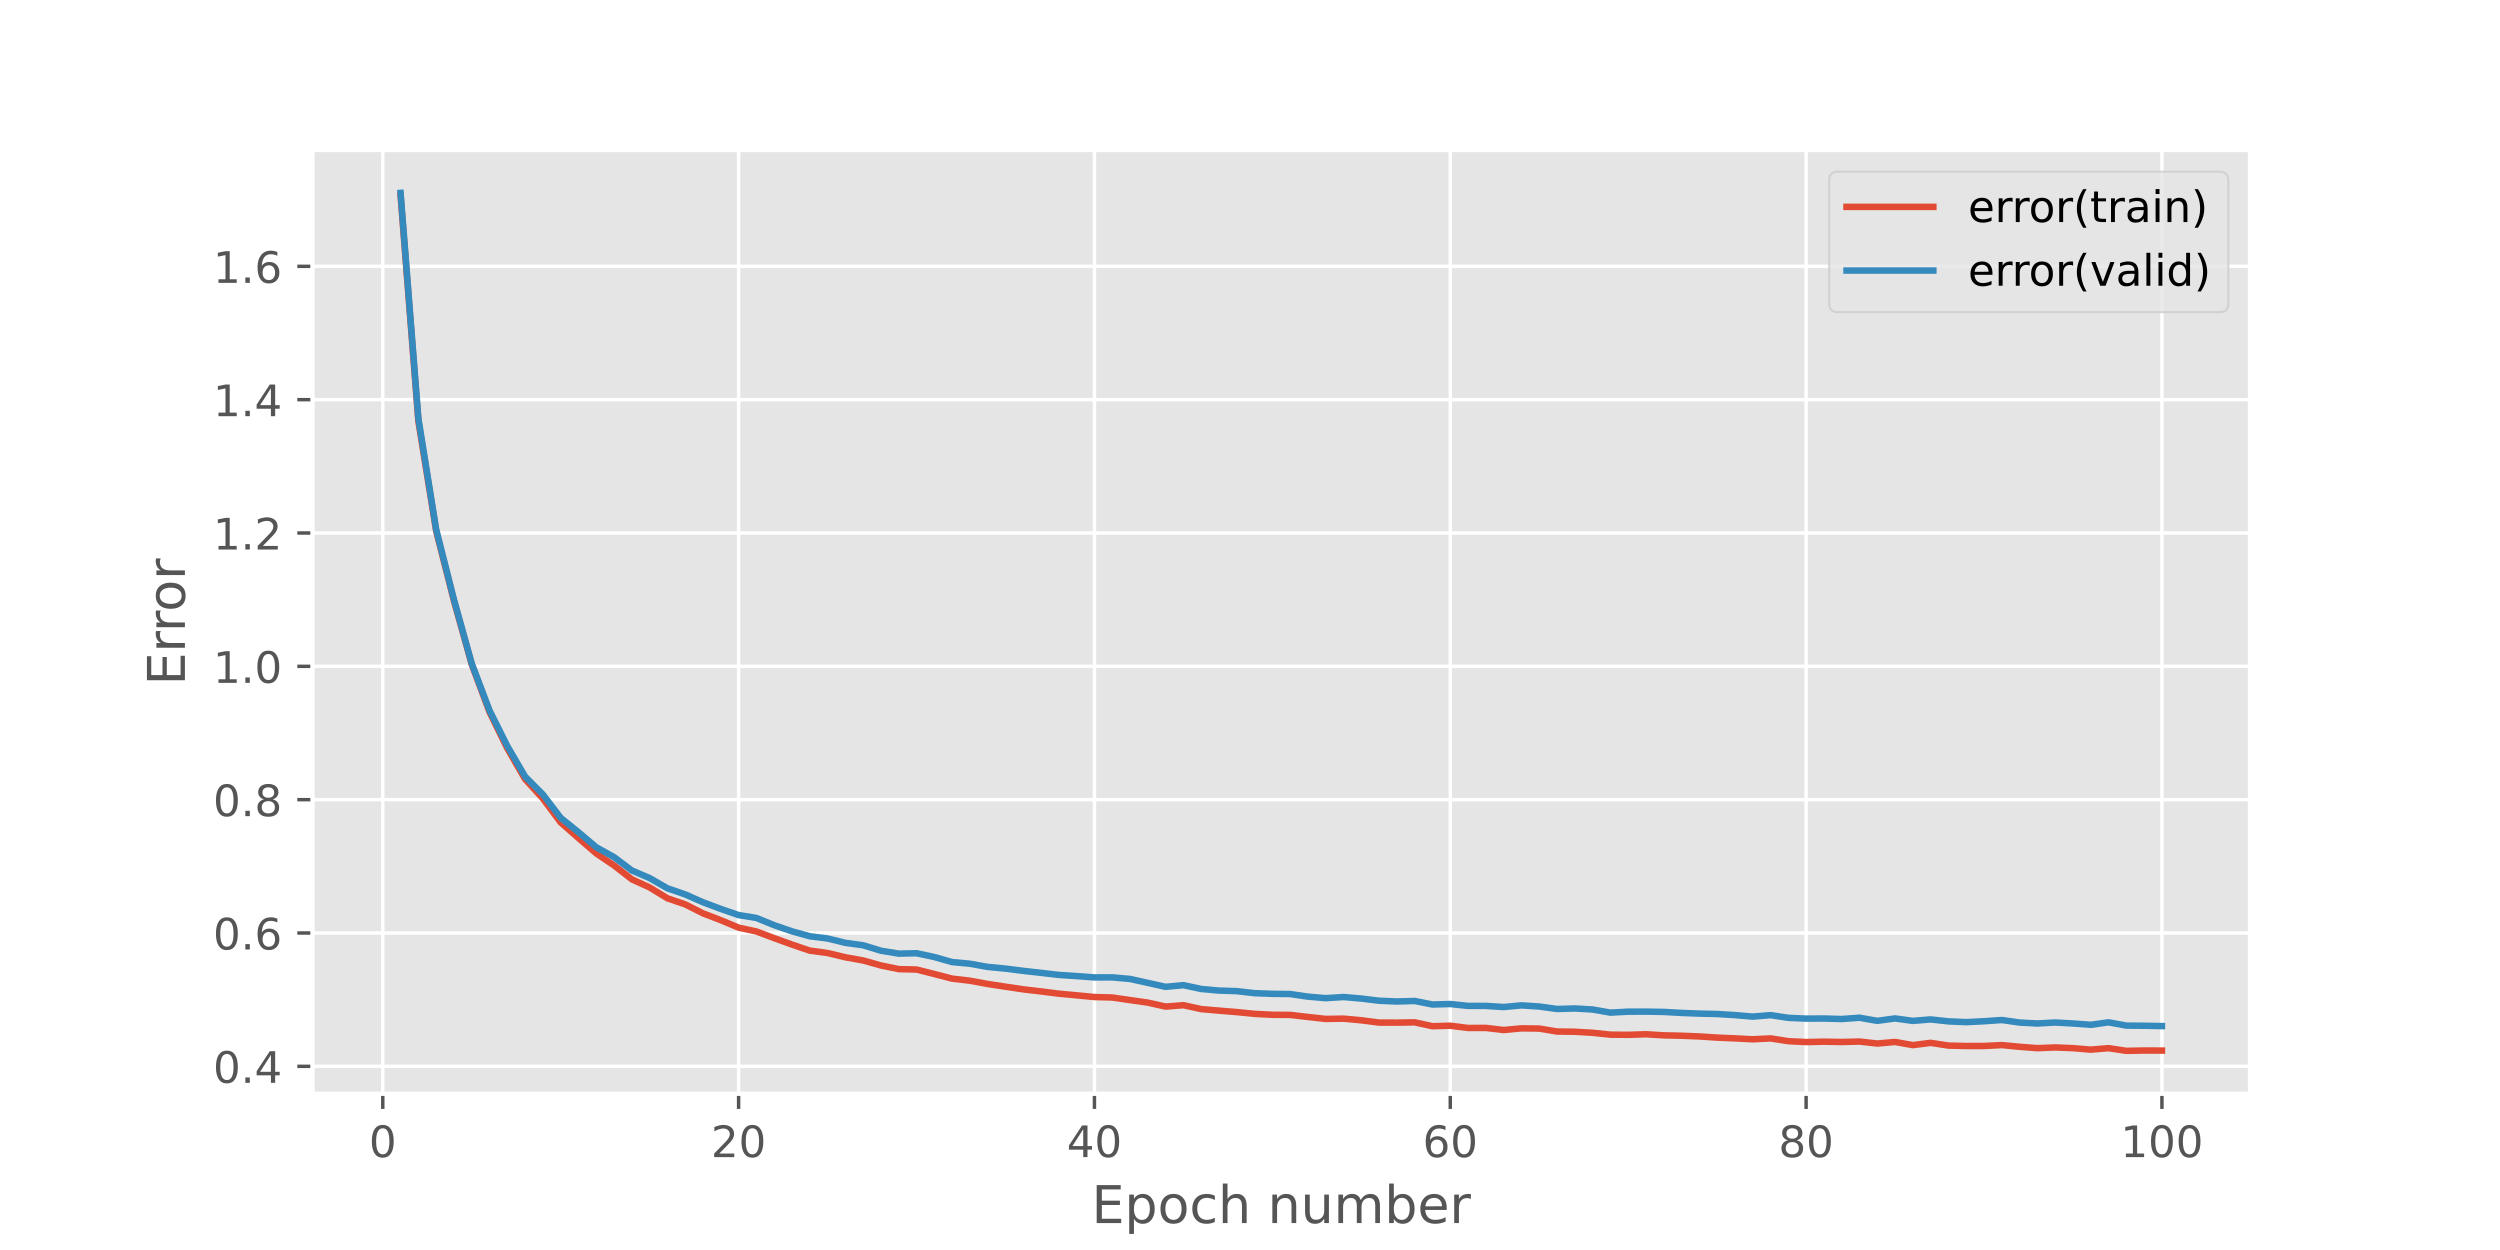
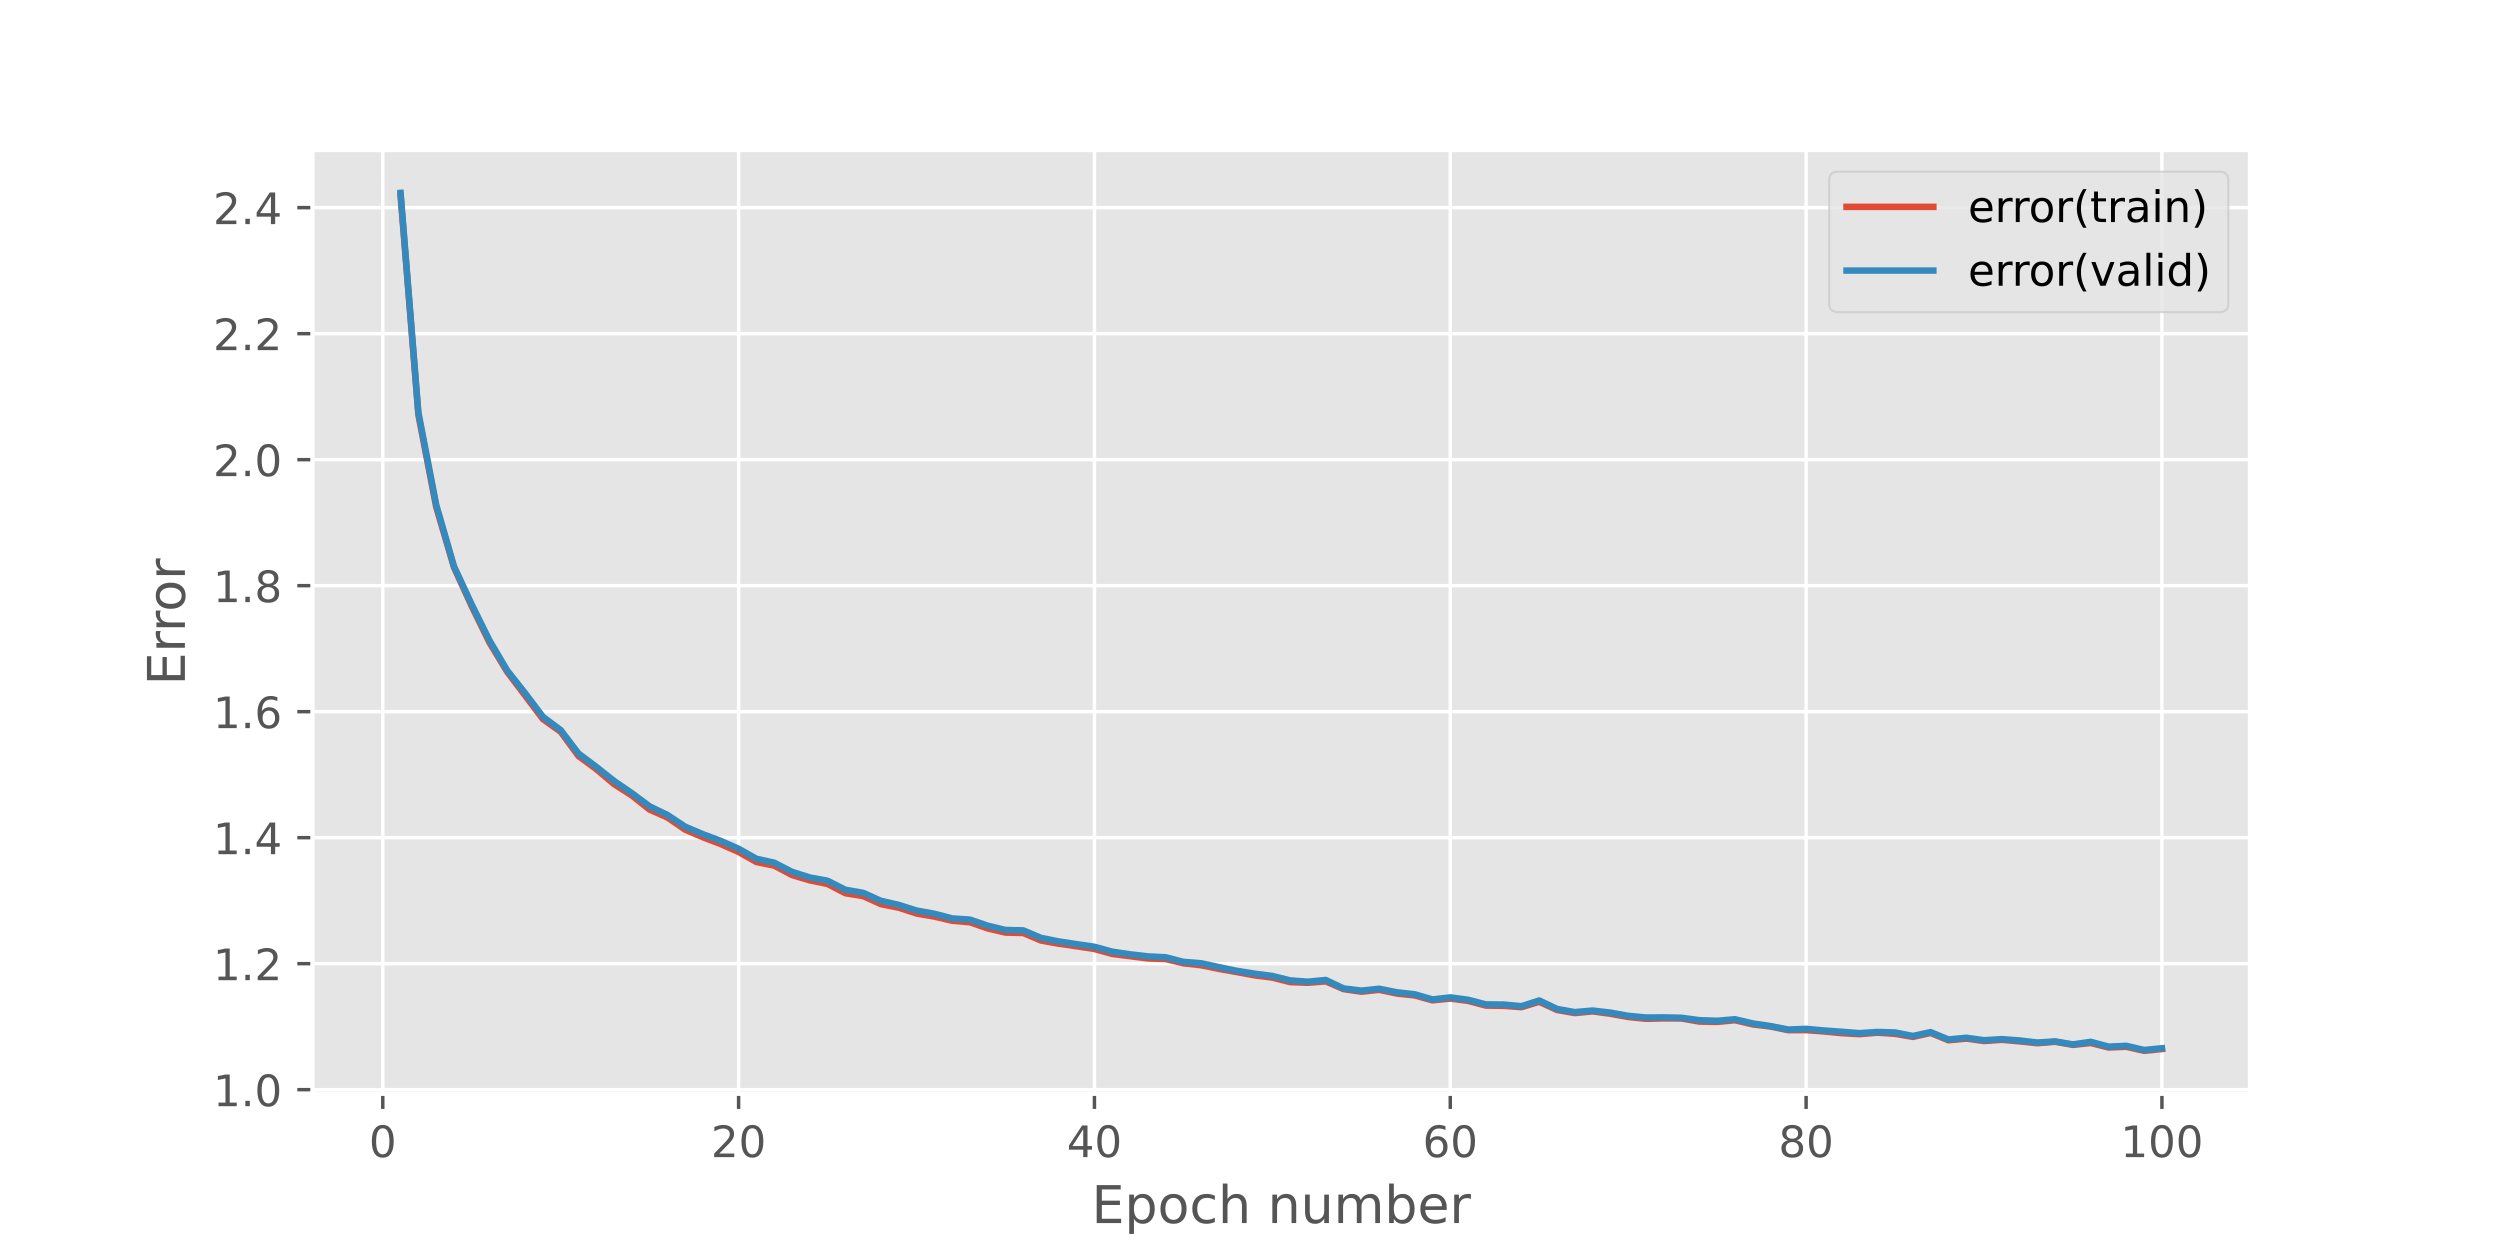
<svg xmlns="http://www.w3.org/2000/svg" xmlns:xlink="http://www.w3.org/1999/xlink" height="288pt" version="1.1" viewBox="0 0 576 288" width="576pt">
  <defs>
    <style type="text/css">*{stroke-linecap:butt;stroke-linejoin:round;}</style>
  </defs>
  <g id="figure_1">
    <g id="patch_1">
      <path d="M 0 288  L 576 288  L 576 0  L 0 0  z " style="fill:#ffffff;" />
    </g>
    <g id="axes_1">
      <g id="patch_2">
        <path d="M 72 252  L 518.4 252  L 518.4 34.56  L 72 34.56  z " style="fill:#e5e5e5;" />
      </g>
      <g id="matplotlib.axis_1">
        <g id="xtick_1">
          <g id="line2d_1">
-             <path clip-path="url(#p3a65c84b6c)" d="M 88.192 252  L 88.192 34.56  " style="fill:none;stroke:#ffffff;stroke-linecap:square;stroke-width:0.8;" />
+             <path clip-path="url(#pb6eececd63)" d="M 88.192 252  L 88.192 34.56  " style="fill:none;stroke:#ffffff;stroke-linecap:square;stroke-width:0.8;" />
          </g>
          <g id="line2d_2">
            <defs>
-               <path d="M 0 0  L 0 3.5  " id="mb4c60637f9" style="stroke:#555555;stroke-width:0.8;" />
-             </defs>
-             <g>
-               <use style="fill:#555555;stroke:#555555;stroke-width:0.8;" x="88.192" xlink:href="#mb4c60637f9" y="252" />
+               <path d="M 0 0  L 0 3.5  " id="mc419e57374" style="stroke:#555555;stroke-width:0.8;" />
+             </defs>
+             <g>
+               <use style="fill:#555555;stroke:#555555;stroke-width:0.8;" x="88.192" xlink:href="#mc419e57374" y="252" />
            </g>
          </g>
          <g id="text_1">
            <g style="fill:#555555;" transform="translate(85.01049 266.5984)scale(0.1 -0.1)">
              <defs>
                <path d="M 2034 4250  Q 1547 4250 1301 3770  Q 1056 3291 1056 2328  Q 1056 1369 1301 889  Q 1547 409 2034 409  Q 2525 409 2770 889  Q 3016 1369 3016 2328  Q 3016 3291 2770 3770  Q 2525 4250 2034 4250  z M 2034 4750  Q 2819 4750 3233 4129  Q 3647 3509 3647 2328  Q 3647 1150 3233 529  Q 2819 -91 2034 -91  Q 1250 -91 836 529  Q 422 1150 422 2328  Q 422 3509 836 4129  Q 1250 4750 2034 4750  z " id="DejaVuSans-30" transform="scale(0.015625)" />
              </defs>
              <use xlink:href="#DejaVuSans-30" />
            </g>
          </g>
        </g>
        <g id="xtick_2">
          <g id="line2d_3">
-             <path clip-path="url(#p3a65c84b6c)" d="M 170.175 252  L 170.175 34.56  " style="fill:none;stroke:#ffffff;stroke-linecap:square;stroke-width:0.8;" />
+             <path clip-path="url(#pb6eececd63)" d="M 170.175 252  L 170.175 34.56  " style="fill:none;stroke:#ffffff;stroke-linecap:square;stroke-width:0.8;" />
          </g>
          <g id="line2d_4">
            <g>
-               <use style="fill:#555555;stroke:#555555;stroke-width:0.8;" x="170.175" xlink:href="#mb4c60637f9" y="252" />
+               <use style="fill:#555555;stroke:#555555;stroke-width:0.8;" x="170.175" xlink:href="#mc419e57374" y="252" />
            </g>
          </g>
          <g id="text_2">
            <g style="fill:#555555;" transform="translate(163.8127 266.5984)scale(0.1 -0.1)">
              <defs>
                <path d="M 1228 531  L 3431 531  L 3431 0  L 469 0  L 469 531  Q 828 903 1448 1529  Q 2069 2156 2228 2338  Q 2531 2678 2651 2914  Q 2772 3150 2772 3378  Q 2772 3750 2511 3984  Q 2250 4219 1831 4219  Q 1534 4219 1204 4116  Q 875 4013 500 3803  L 500 4441  Q 881 4594 1212 4672  Q 1544 4750 1819 4750  Q 2544 4750 2975 4387  Q 3406 4025 3406 3419  Q 3406 3131 3298 2873  Q 3191 2616 2906 2266  Q 2828 2175 2409 1742  Q 1991 1309 1228 531  z " id="DejaVuSans-32" transform="scale(0.015625)" />
              </defs>
              <use xlink:href="#DejaVuSans-32" />
              <use x="63.623" xlink:href="#DejaVuSans-30" />
            </g>
          </g>
        </g>
        <g id="xtick_3">
          <g id="line2d_5">
-             <path clip-path="url(#p3a65c84b6c)" d="M 252.159 252  L 252.159 34.56  " style="fill:none;stroke:#ffffff;stroke-linecap:square;stroke-width:0.8;" />
+             <path clip-path="url(#pb6eececd63)" d="M 252.159 252  L 252.159 34.56  " style="fill:none;stroke:#ffffff;stroke-linecap:square;stroke-width:0.8;" />
          </g>
          <g id="line2d_6">
            <g>
-               <use style="fill:#555555;stroke:#555555;stroke-width:0.8;" x="252.159" xlink:href="#mb4c60637f9" y="252" />
+               <use style="fill:#555555;stroke:#555555;stroke-width:0.8;" x="252.159" xlink:href="#mc419e57374" y="252" />
            </g>
          </g>
          <g id="text_3">
            <g style="fill:#555555;" transform="translate(245.7962 266.5984)scale(0.1 -0.1)">
              <defs>
                <path d="M 2419 4116  L 825 1625  L 2419 1625  L 2419 4116  z M 2253 4666  L 3047 4666  L 3047 1625  L 3713 1625  L 3713 1100  L 3047 1100  L 3047 0  L 2419 0  L 2419 1100  L 313 1100  L 313 1709  L 2253 4666  z " id="DejaVuSans-34" transform="scale(0.015625)" />
              </defs>
              <use xlink:href="#DejaVuSans-34" />
              <use x="63.623" xlink:href="#DejaVuSans-30" />
            </g>
          </g>
        </g>
        <g id="xtick_4">
          <g id="line2d_7">
-             <path clip-path="url(#p3a65c84b6c)" d="M 334.142 252  L 334.142 34.56  " style="fill:none;stroke:#ffffff;stroke-linecap:square;stroke-width:0.8;" />
+             <path clip-path="url(#pb6eececd63)" d="M 334.142 252  L 334.142 34.56  " style="fill:none;stroke:#ffffff;stroke-linecap:square;stroke-width:0.8;" />
          </g>
          <g id="line2d_8">
            <g>
-               <use style="fill:#555555;stroke:#555555;stroke-width:0.8;" x="334.142" xlink:href="#mb4c60637f9" y="252" />
+               <use style="fill:#555555;stroke:#555555;stroke-width:0.8;" x="334.142" xlink:href="#mc419e57374" y="252" />
            </g>
          </g>
          <g id="text_4">
            <g style="fill:#555555;" transform="translate(327.7796 266.5984)scale(0.1 -0.1)">
              <defs>
                <path d="M 2113 2584  Q 1688 2584 1439 2293  Q 1191 2003 1191 1497  Q 1191 994 1439 701  Q 1688 409 2113 409  Q 2538 409 2786 701  Q 3034 994 3034 1497  Q 3034 2003 2786 2293  Q 2538 2584 2113 2584  z M 3366 4563  L 3366 3988  Q 3128 4100 2886 4159  Q 2644 4219 2406 4219  Q 1781 4219 1451 3797  Q 1122 3375 1075 2522  Q 1259 2794 1537 2939  Q 1816 3084 2150 3084  Q 2853 3084 3261 2657  Q 3669 2231 3669 1497  Q 3669 778 3244 343  Q 2819 -91 2113 -91  Q 1303 -91 875 529  Q 447 1150 447 2328  Q 447 3434 972 4092  Q 1497 4750 2381 4750  Q 2619 4750 2861 4703  Q 3103 4656 3366 4563  z " id="DejaVuSans-36" transform="scale(0.015625)" />
              </defs>
              <use xlink:href="#DejaVuSans-36" />
              <use x="63.623" xlink:href="#DejaVuSans-30" />
            </g>
          </g>
        </g>
        <g id="xtick_5">
          <g id="line2d_9">
-             <path clip-path="url(#p3a65c84b6c)" d="M 416.126 252  L 416.126 34.56  " style="fill:none;stroke:#ffffff;stroke-linecap:square;stroke-width:0.8;" />
+             <path clip-path="url(#pb6eececd63)" d="M 416.126 252  L 416.126 34.56  " style="fill:none;stroke:#ffffff;stroke-linecap:square;stroke-width:0.8;" />
          </g>
          <g id="line2d_10">
            <g>
-               <use style="fill:#555555;stroke:#555555;stroke-width:0.8;" x="416.126" xlink:href="#mb4c60637f9" y="252" />
+               <use style="fill:#555555;stroke:#555555;stroke-width:0.8;" x="416.126" xlink:href="#mc419e57374" y="252" />
            </g>
          </g>
          <g id="text_5">
            <g style="fill:#555555;" transform="translate(409.7631 266.5984)scale(0.1 -0.1)">
              <defs>
                <path d="M 2034 2216  Q 1584 2216 1326 1975  Q 1069 1734 1069 1313  Q 1069 891 1326 650  Q 1584 409 2034 409  Q 2484 409 2743 651  Q 3003 894 3003 1313  Q 3003 1734 2745 1975  Q 2488 2216 2034 2216  z M 1403 2484  Q 997 2584 770 2862  Q 544 3141 544 3541  Q 544 4100 942 4425  Q 1341 4750 2034 4750  Q 2731 4750 3128 4425  Q 3525 4100 3525 3541  Q 3525 3141 3298 2862  Q 3072 2584 2669 2484  Q 3125 2378 3379 2068  Q 3634 1759 3634 1313  Q 3634 634 3220 271  Q 2806 -91 2034 -91  Q 1263 -91 848 271  Q 434 634 434 1313  Q 434 1759 690 2068  Q 947 2378 1403 2484  z M 1172 3481  Q 1172 3119 1398 2916  Q 1625 2713 2034 2713  Q 2441 2713 2670 2916  Q 2900 3119 2900 3481  Q 2900 3844 2670 4047  Q 2441 4250 2034 4250  Q 1625 4250 1398 4047  Q 1172 3844 1172 3481  z " id="DejaVuSans-38" transform="scale(0.015625)" />
              </defs>
              <use xlink:href="#DejaVuSans-38" />
              <use x="63.623" xlink:href="#DejaVuSans-30" />
            </g>
          </g>
        </g>
        <g id="xtick_6">
          <g id="line2d_11">
-             <path clip-path="url(#p3a65c84b6c)" d="M 498.109 252  L 498.109 34.56  " style="fill:none;stroke:#ffffff;stroke-linecap:square;stroke-width:0.8;" />
+             <path clip-path="url(#pb6eececd63)" d="M 498.109 252  L 498.109 34.56  " style="fill:none;stroke:#ffffff;stroke-linecap:square;stroke-width:0.8;" />
          </g>
          <g id="line2d_12">
            <g>
-               <use style="fill:#555555;stroke:#555555;stroke-width:0.8;" x="498.109" xlink:href="#mb4c60637f9" y="252" />
+               <use style="fill:#555555;stroke:#555555;stroke-width:0.8;" x="498.109" xlink:href="#mc419e57374" y="252" />
            </g>
          </g>
          <g id="text_6">
            <g style="fill:#555555;" transform="translate(488.5653 266.5984)scale(0.1 -0.1)">
              <defs>
                <path d="M 794 531  L 1825 531  L 1825 4091  L 703 3866  L 703 4441  L 1819 4666  L 2450 4666  L 2450 531  L 3481 531  L 3481 0  L 794 0  L 794 531  z " id="DejaVuSans-31" transform="scale(0.015625)" />
              </defs>
              <use xlink:href="#DejaVuSans-31" />
              <use x="63.623" xlink:href="#DejaVuSans-30" />
              <use x="127.246" xlink:href="#DejaVuSans-30" />
            </g>
          </g>
        </g>
        <g id="text_7">
          <g style="fill:#555555;" transform="translate(251.5031 281.7962)scale(0.12 -0.12)">
            <defs>
              <path d="M 628 4666  L 3578 4666  L 3578 4134  L 1259 4134  L 1259 2753  L 3481 2753  L 3481 2222  L 1259 2222  L 1259 531  L 3634 531  L 3634 0  L 628 0  L 628 4666  z " id="DejaVuSans-45" transform="scale(0.015625)" />
              <path d="M 1159 525  L 1159 -1331  L 581 -1331  L 581 3500  L 1159 3500  L 1159 2969  Q 1341 3281 1617 3432  Q 1894 3584 2278 3584  Q 2916 3584 3314 3078  Q 3713 2572 3713 1747  Q 3713 922 3314 415  Q 2916 -91 2278 -91  Q 1894 -91 1617 61  Q 1341 213 1159 525  z M 3116 1747  Q 3116 2381 2855 2742  Q 2594 3103 2138 3103  Q 1681 3103 1420 2742  Q 1159 2381 1159 1747  Q 1159 1113 1420 752  Q 1681 391 2138 391  Q 2594 391 2855 752  Q 3116 1113 3116 1747  z " id="DejaVuSans-70" transform="scale(0.015625)" />
              <path d="M 1959 3097  Q 1497 3097 1228 2736  Q 959 2375 959 1747  Q 959 1119 1226 758  Q 1494 397 1959 397  Q 2419 397 2687 759  Q 2956 1122 2956 1747  Q 2956 2369 2687 2733  Q 2419 3097 1959 3097  z M 1959 3584  Q 2709 3584 3137 3096  Q 3566 2609 3566 1747  Q 3566 888 3137 398  Q 2709 -91 1959 -91  Q 1206 -91 779 398  Q 353 888 353 1747  Q 353 2609 779 3096  Q 1206 3584 1959 3584  z " id="DejaVuSans-6f" transform="scale(0.015625)" />
              <path d="M 3122 3366  L 3122 2828  Q 2878 2963 2633 3030  Q 2388 3097 2138 3097  Q 1578 3097 1268 2742  Q 959 2388 959 1747  Q 959 1106 1268 751  Q 1578 397 2138 397  Q 2388 397 2633 464  Q 2878 531 3122 666  L 3122 134  Q 2881 22 2623 -34  Q 2366 -91 2075 -91  Q 1284 -91 818 406  Q 353 903 353 1747  Q 353 2603 823 3093  Q 1294 3584 2113 3584  Q 2378 3584 2631 3529  Q 2884 3475 3122 3366  z " id="DejaVuSans-63" transform="scale(0.015625)" />
              <path d="M 3513 2113  L 3513 0  L 2938 0  L 2938 2094  Q 2938 2591 2744 2837  Q 2550 3084 2163 3084  Q 1697 3084 1428 2787  Q 1159 2491 1159 1978  L 1159 0  L 581 0  L 581 4863  L 1159 4863  L 1159 2956  Q 1366 3272 1645 3428  Q 1925 3584 2291 3584  Q 2894 3584 3203 3211  Q 3513 2838 3513 2113  z " id="DejaVuSans-68" transform="scale(0.015625)" />
              <path id="DejaVuSans-20" transform="scale(0.015625)" />
              <path d="M 3513 2113  L 3513 0  L 2938 0  L 2938 2094  Q 2938 2591 2744 2837  Q 2550 3084 2163 3084  Q 1697 3084 1428 2787  Q 1159 2491 1159 1978  L 1159 0  L 581 0  L 581 3500  L 1159 3500  L 1159 2956  Q 1366 3272 1645 3428  Q 1925 3584 2291 3584  Q 2894 3584 3203 3211  Q 3513 2838 3513 2113  z " id="DejaVuSans-6e" transform="scale(0.015625)" />
              <path d="M 544 1381  L 544 3500  L 1119 3500  L 1119 1403  Q 1119 906 1312 657  Q 1506 409 1894 409  Q 2359 409 2629 706  Q 2900 1003 2900 1516  L 2900 3500  L 3475 3500  L 3475 0  L 2900 0  L 2900 538  Q 2691 219 2414 64  Q 2138 -91 1772 -91  Q 1169 -91 856 284  Q 544 659 544 1381  z M 1991 3584  L 1991 3584  z " id="DejaVuSans-75" transform="scale(0.015625)" />
              <path d="M 3328 2828  Q 3544 3216 3844 3400  Q 4144 3584 4550 3584  Q 5097 3584 5394 3201  Q 5691 2819 5691 2113  L 5691 0  L 5113 0  L 5113 2094  Q 5113 2597 4934 2840  Q 4756 3084 4391 3084  Q 3944 3084 3684 2787  Q 3425 2491 3425 1978  L 3425 0  L 2847 0  L 2847 2094  Q 2847 2600 2669 2842  Q 2491 3084 2119 3084  Q 1678 3084 1418 2786  Q 1159 2488 1159 1978  L 1159 0  L 581 0  L 581 3500  L 1159 3500  L 1159 2956  Q 1356 3278 1631 3431  Q 1906 3584 2284 3584  Q 2666 3584 2933 3390  Q 3200 3197 3328 2828  z " id="DejaVuSans-6d" transform="scale(0.015625)" />
              <path d="M 3116 1747  Q 3116 2381 2855 2742  Q 2594 3103 2138 3103  Q 1681 3103 1420 2742  Q 1159 2381 1159 1747  Q 1159 1113 1420 752  Q 1681 391 2138 391  Q 2594 391 2855 752  Q 3116 1113 3116 1747  z M 1159 2969  Q 1341 3281 1617 3432  Q 1894 3584 2278 3584  Q 2916 3584 3314 3078  Q 3713 2572 3713 1747  Q 3713 922 3314 415  Q 2916 -91 2278 -91  Q 1894 -91 1617 61  Q 1341 213 1159 525  L 1159 0  L 581 0  L 581 4863  L 1159 4863  L 1159 2969  z " id="DejaVuSans-62" transform="scale(0.015625)" />
              <path d="M 3597 1894  L 3597 1613  L 953 1613  Q 991 1019 1311 708  Q 1631 397 2203 397  Q 2534 397 2845 478  Q 3156 559 3463 722  L 3463 178  Q 3153 47 2828 -22  Q 2503 -91 2169 -91  Q 1331 -91 842 396  Q 353 884 353 1716  Q 353 2575 817 3079  Q 1281 3584 2069 3584  Q 2775 3584 3186 3129  Q 3597 2675 3597 1894  z M 3022 2063  Q 3016 2534 2758 2815  Q 2500 3097 2075 3097  Q 1594 3097 1305 2825  Q 1016 2553 972 2059  L 3022 2063  z " id="DejaVuSans-65" transform="scale(0.015625)" />
              <path d="M 2631 2963  Q 2534 3019 2420 3045  Q 2306 3072 2169 3072  Q 1681 3072 1420 2755  Q 1159 2438 1159 1844  L 1159 0  L 581 0  L 581 3500  L 1159 3500  L 1159 2956  Q 1341 3275 1631 3429  Q 1922 3584 2338 3584  Q 2397 3584 2469 3576  Q 2541 3569 2628 3553  L 2631 2963  z " id="DejaVuSans-72" transform="scale(0.015625)" />
            </defs>
            <use xlink:href="#DejaVuSans-45" />
            <use x="63.184" xlink:href="#DejaVuSans-70" />
            <use x="126.66" xlink:href="#DejaVuSans-6f" />
            <use x="187.842" xlink:href="#DejaVuSans-63" />
            <use x="242.822" xlink:href="#DejaVuSans-68" />
            <use x="306.201" xlink:href="#DejaVuSans-20" />
            <use x="337.988" xlink:href="#DejaVuSans-6e" />
            <use x="401.367" xlink:href="#DejaVuSans-75" />
            <use x="464.746" xlink:href="#DejaVuSans-6d" />
            <use x="562.158" xlink:href="#DejaVuSans-62" />
            <use x="625.635" xlink:href="#DejaVuSans-65" />
            <use x="687.158" xlink:href="#DejaVuSans-72" />
          </g>
        </g>
      </g>
      <g id="matplotlib.axis_2">
        <g id="ytick_1">
          <g id="line2d_13">
-             <path clip-path="url(#p3a65c84b6c)" d="M 72 245.682  L 518.4 245.682  " style="fill:none;stroke:#ffffff;stroke-linecap:square;stroke-width:0.8;" />
+             <path clip-path="url(#pb6eececd63)" d="M 72 251.066  L 518.4 251.066  " style="fill:none;stroke:#ffffff;stroke-linecap:square;stroke-width:0.8;" />
          </g>
          <g id="line2d_14">
            <defs>
-               <path d="M 0 0  L -3.5 0  " id="m3bb5ae8376" style="stroke:#555555;stroke-width:0.8;" />
-             </defs>
-             <g>
-               <use style="fill:#555555;stroke:#555555;stroke-width:0.8;" x="72" xlink:href="#m3bb5ae8376" y="245.682" />
+               <path d="M 0 0  L -3.5 0  " id="m9f9893cec5" style="stroke:#555555;stroke-width:0.8;" />
+             </defs>
+             <g>
+               <use style="fill:#555555;stroke:#555555;stroke-width:0.8;" x="72" xlink:href="#m9f9893cec5" y="251.066" />
            </g>
          </g>
          <g id="text_8">
-             <g style="fill:#555555;" transform="translate(49.09687 249.4816)scale(0.1 -0.1)">
+             <g style="fill:#555555;" transform="translate(49.09687 254.8656)scale(0.1 -0.1)">
              <defs>
                <path d="M 684 794  L 1344 794  L 1344 0  L 684 0  L 684 794  z " id="DejaVuSans-2e" transform="scale(0.015625)" />
              </defs>
-               <use xlink:href="#DejaVuSans-30" />
-               <use x="63.623" xlink:href="#DejaVuSans-2e" />
-               <use x="95.41" xlink:href="#DejaVuSans-34" />
+               <use xlink:href="#DejaVuSans-31" />
+               <use x="63.623" xlink:href="#DejaVuSans-2e" />
+               <use x="95.41" xlink:href="#DejaVuSans-30" />
            </g>
          </g>
        </g>
        <g id="ytick_2">
          <g id="line2d_15">
-             <path clip-path="url(#p3a65c84b6c)" d="M 72 214.964  L 518.4 214.964  " style="fill:none;stroke:#ffffff;stroke-linecap:square;stroke-width:0.8;" />
+             <path clip-path="url(#pb6eececd63)" d="M 72 222.034  L 518.4 222.034  " style="fill:none;stroke:#ffffff;stroke-linecap:square;stroke-width:0.8;" />
          </g>
          <g id="line2d_16">
            <g>
-               <use style="fill:#555555;stroke:#555555;stroke-width:0.8;" x="72" xlink:href="#m3bb5ae8376" y="214.964" />
+               <use style="fill:#555555;stroke:#555555;stroke-width:0.8;" x="72" xlink:href="#m9f9893cec5" y="222.034" />
            </g>
          </g>
          <g id="text_9">
-             <g style="fill:#555555;" transform="translate(49.09687 218.763)scale(0.1 -0.1)">
-               <use xlink:href="#DejaVuSans-30" />
-               <use x="63.623" xlink:href="#DejaVuSans-2e" />
-               <use x="95.41" xlink:href="#DejaVuSans-36" />
+             <g style="fill:#555555;" transform="translate(49.09687 225.8331)scale(0.1 -0.1)">
+               <use xlink:href="#DejaVuSans-31" />
+               <use x="63.623" xlink:href="#DejaVuSans-2e" />
+               <use x="95.41" xlink:href="#DejaVuSans-32" />
            </g>
          </g>
        </g>
        <g id="ytick_3">
          <g id="line2d_17">
-             <path clip-path="url(#p3a65c84b6c)" d="M 72 184.245  L 518.4 184.245  " style="fill:none;stroke:#ffffff;stroke-linecap:square;stroke-width:0.8;" />
+             <path clip-path="url(#pb6eececd63)" d="M 72 193.001  L 518.4 193.001  " style="fill:none;stroke:#ffffff;stroke-linecap:square;stroke-width:0.8;" />
          </g>
          <g id="line2d_18">
            <g>
-               <use style="fill:#555555;stroke:#555555;stroke-width:0.8;" x="72" xlink:href="#m3bb5ae8376" y="184.245" />
+               <use style="fill:#555555;stroke:#555555;stroke-width:0.8;" x="72" xlink:href="#m9f9893cec5" y="193.001" />
            </g>
          </g>
          <g id="text_10">
-             <g style="fill:#555555;" transform="translate(49.09687 188.0443)scale(0.1 -0.1)">
-               <use xlink:href="#DejaVuSans-30" />
-               <use x="63.623" xlink:href="#DejaVuSans-2e" />
-               <use x="95.41" xlink:href="#DejaVuSans-38" />
+             <g style="fill:#555555;" transform="translate(49.09687 196.8006)scale(0.1 -0.1)">
+               <use xlink:href="#DejaVuSans-31" />
+               <use x="63.623" xlink:href="#DejaVuSans-2e" />
+               <use x="95.41" xlink:href="#DejaVuSans-34" />
            </g>
          </g>
        </g>
        <g id="ytick_4">
          <g id="line2d_19">
-             <path clip-path="url(#p3a65c84b6c)" d="M 72 153.526  L 518.4 153.526  " style="fill:none;stroke:#ffffff;stroke-linecap:square;stroke-width:0.8;" />
+             <path clip-path="url(#pb6eececd63)" d="M 72 163.969  L 518.4 163.969  " style="fill:none;stroke:#ffffff;stroke-linecap:square;stroke-width:0.8;" />
          </g>
          <g id="line2d_20">
            <g>
-               <use style="fill:#555555;stroke:#555555;stroke-width:0.8;" x="72" xlink:href="#m3bb5ae8376" y="153.526" />
+               <use style="fill:#555555;stroke:#555555;stroke-width:0.8;" x="72" xlink:href="#m9f9893cec5" y="163.969" />
            </g>
          </g>
          <g id="text_11">
-             <g style="fill:#555555;" transform="translate(49.09687 157.3256)scale(0.1 -0.1)">
-               <use xlink:href="#DejaVuSans-31" />
-               <use x="63.623" xlink:href="#DejaVuSans-2e" />
-               <use x="95.41" xlink:href="#DejaVuSans-30" />
+             <g style="fill:#555555;" transform="translate(49.09687 167.7681)scale(0.1 -0.1)">
+               <use xlink:href="#DejaVuSans-31" />
+               <use x="63.623" xlink:href="#DejaVuSans-2e" />
+               <use x="95.41" xlink:href="#DejaVuSans-36" />
            </g>
          </g>
        </g>
        <g id="ytick_5">
          <g id="line2d_21">
-             <path clip-path="url(#p3a65c84b6c)" d="M 72 122.808  L 518.4 122.808  " style="fill:none;stroke:#ffffff;stroke-linecap:square;stroke-width:0.8;" />
+             <path clip-path="url(#pb6eececd63)" d="M 72 134.936  L 518.4 134.936  " style="fill:none;stroke:#ffffff;stroke-linecap:square;stroke-width:0.8;" />
          </g>
          <g id="line2d_22">
            <g>
-               <use style="fill:#555555;stroke:#555555;stroke-width:0.8;" x="72" xlink:href="#m3bb5ae8376" y="122.808" />
+               <use style="fill:#555555;stroke:#555555;stroke-width:0.8;" x="72" xlink:href="#m9f9893cec5" y="134.936" />
            </g>
          </g>
          <g id="text_12">
-             <g style="fill:#555555;" transform="translate(49.09687 126.6069)scale(0.1 -0.1)">
-               <use xlink:href="#DejaVuSans-31" />
-               <use x="63.623" xlink:href="#DejaVuSans-2e" />
-               <use x="95.41" xlink:href="#DejaVuSans-32" />
+             <g style="fill:#555555;" transform="translate(49.09687 138.7356)scale(0.1 -0.1)">
+               <use xlink:href="#DejaVuSans-31" />
+               <use x="63.623" xlink:href="#DejaVuSans-2e" />
+               <use x="95.41" xlink:href="#DejaVuSans-38" />
            </g>
          </g>
        </g>
        <g id="ytick_6">
          <g id="line2d_23">
-             <path clip-path="url(#p3a65c84b6c)" d="M 72 92.089  L 518.4 92.089  " style="fill:none;stroke:#ffffff;stroke-linecap:square;stroke-width:0.8;" />
+             <path clip-path="url(#pb6eececd63)" d="M 72 105.904  L 518.4 105.904  " style="fill:none;stroke:#ffffff;stroke-linecap:square;stroke-width:0.8;" />
          </g>
          <g id="line2d_24">
            <g>
-               <use style="fill:#555555;stroke:#555555;stroke-width:0.8;" x="72" xlink:href="#m3bb5ae8376" y="92.089" />
+               <use style="fill:#555555;stroke:#555555;stroke-width:0.8;" x="72" xlink:href="#m9f9893cec5" y="105.904" />
            </g>
          </g>
          <g id="text_13">
-             <g style="fill:#555555;" transform="translate(49.09687 95.88827)scale(0.1 -0.1)">
-               <use xlink:href="#DejaVuSans-31" />
-               <use x="63.623" xlink:href="#DejaVuSans-2e" />
-               <use x="95.41" xlink:href="#DejaVuSans-34" />
+             <g style="fill:#555555;" transform="translate(49.09687 109.7031)scale(0.1 -0.1)">
+               <use xlink:href="#DejaVuSans-32" />
+               <use x="63.623" xlink:href="#DejaVuSans-2e" />
+               <use x="95.41" xlink:href="#DejaVuSans-30" />
            </g>
          </g>
        </g>
        <g id="ytick_7">
          <g id="line2d_25">
-             <path clip-path="url(#p3a65c84b6c)" d="M 72 61.37  L 518.4 61.37  " style="fill:none;stroke:#ffffff;stroke-linecap:square;stroke-width:0.8;" />
+             <path clip-path="url(#pb6eececd63)" d="M 72 76.871  L 518.4 76.871  " style="fill:none;stroke:#ffffff;stroke-linecap:square;stroke-width:0.8;" />
          </g>
          <g id="line2d_26">
            <g>
-               <use style="fill:#555555;stroke:#555555;stroke-width:0.8;" x="72" xlink:href="#m3bb5ae8376" y="61.37" />
+               <use style="fill:#555555;stroke:#555555;stroke-width:0.8;" x="72" xlink:href="#m9f9893cec5" y="76.871" />
            </g>
          </g>
          <g id="text_14">
-             <g style="fill:#555555;" transform="translate(49.09687 65.1696)scale(0.1 -0.1)">
-               <use xlink:href="#DejaVuSans-31" />
-               <use x="63.623" xlink:href="#DejaVuSans-2e" />
-               <use x="95.41" xlink:href="#DejaVuSans-36" />
-             </g>
-           </g>
-         </g>
-         <g id="text_15">
+             <g style="fill:#555555;" transform="translate(49.09687 80.67063)scale(0.1 -0.1)">
+               <use xlink:href="#DejaVuSans-32" />
+               <use x="63.623" xlink:href="#DejaVuSans-2e" />
+               <use x="95.41" xlink:href="#DejaVuSans-32" />
+             </g>
+           </g>
+         </g>
+         <g id="ytick_8">
+           <g id="line2d_27">
+             <path clip-path="url(#pb6eececd63)" d="M 72 47.839  L 518.4 47.839  " style="fill:none;stroke:#ffffff;stroke-linecap:square;stroke-width:0.8;" />
+           </g>
+           <g id="line2d_28">
+             <g>
+               <use style="fill:#555555;stroke:#555555;stroke-width:0.8;" x="72" xlink:href="#m9f9893cec5" y="47.839" />
+             </g>
+           </g>
+           <g id="text_15">
+             <g style="fill:#555555;" transform="translate(49.09687 51.63813)scale(0.1 -0.1)">
+               <use xlink:href="#DejaVuSans-32" />
+               <use x="63.623" xlink:href="#DejaVuSans-2e" />
+               <use x="95.41" xlink:href="#DejaVuSans-34" />
+             </g>
+           </g>
+         </g>
+         <g id="text_16">
          <g style="fill:#555555;" transform="translate(42.60125 157.9022)rotate(-90)scale(0.12 -0.12)">
            <use xlink:href="#DejaVuSans-45" />
            <use x="63.184" xlink:href="#DejaVuSans-72" />
            <use x="102.547" xlink:href="#DejaVuSans-72" />
            <use x="141.41" xlink:href="#DejaVuSans-6f" />
            <use x="202.592" xlink:href="#DejaVuSans-72" />
          </g>
        </g>
      </g>
-       <g id="line2d_27">
-         <path clip-path="url(#p3a65c84b6c)" d="M 92.291 45.048  L 96.39 97.041  L 100.489 122.327  L 104.588 138.434  L 108.688 153.086  L 112.787 164.066  L 116.886 172.42  L 120.985 179.517  L 125.084 183.996  L 129.183 189.491  L 133.283 193.093  L 137.382 196.634  L 141.481 199.404  L 145.58 202.598  L 149.679 204.474  L 153.779 206.977  L 157.878 208.372  L 161.977 210.44  L 166.076 212.012  L 170.175 213.727  L 174.274 214.609  L 178.374 216.149  L 182.473 217.635  L 186.572 219.023  L 190.671 219.577  L 194.77 220.559  L 198.869 221.29  L 202.969 222.442  L 207.068 223.285  L 211.167 223.379  L 215.266 224.415  L 219.365 225.476  L 223.464 225.958  L 227.564 226.709  L 231.663 227.334  L 235.762 227.946  L 239.861 228.424  L 243.96 228.943  L 248.06 229.323  L 252.159 229.72  L 256.258 229.821  L 260.357 230.419  L 264.456 231  L 268.555 231.919  L 272.655 231.597  L 276.754 232.495  L 280.853 232.848  L 284.952 233.186  L 289.051 233.591  L 293.15 233.807  L 297.25 233.833  L 301.349 234.311  L 305.448 234.761  L 309.547 234.695  L 313.646 235.079  L 317.745 235.601  L 321.845 235.615  L 325.944 235.546  L 330.043 236.439  L 334.142 236.326  L 338.241 236.844  L 342.34 236.832  L 346.44 237.316  L 350.539 236.933  L 354.638 236.978  L 358.737 237.661  L 362.836 237.717  L 366.936 237.954  L 371.035 238.386  L 375.134 238.423  L 379.233 238.291  L 383.332 238.541  L 387.431 238.633  L 391.531 238.798  L 395.63 239.066  L 399.729 239.239  L 403.828 239.454  L 407.927 239.245  L 412.026 239.884  L 416.126 240.09  L 420.225 240.004  L 424.324 240.076  L 428.423 239.974  L 432.522 240.432  L 436.621 240.063  L 440.721 240.793  L 444.82 240.272  L 448.919 240.901  L 453.018 241.005  L 457.117 240.994  L 461.217 240.789  L 465.316 241.179  L 469.415 241.497  L 473.514 241.331  L 477.613 241.494  L 481.712 241.836  L 485.812 241.494  L 489.911 242.116  L 494.01 242.037  L 498.109 242.053  " style="fill:none;stroke:#e24a33;stroke-linecap:square;stroke-width:1.5;" />
-       </g>
-       <g id="line2d_28">
-         <path clip-path="url(#p3a65c84b6c)" d="M 92.291 44.444  L 96.39 96.367  L 100.489 121.969  L 104.588 138.148  L 108.688 152.881  L 112.787 163.687  L 116.886 171.895  L 120.985 178.929  L 125.084 183.048  L 129.183 188.433  L 133.283 191.738  L 137.382 195.205  L 141.481 197.484  L 145.58 200.562  L 149.679 202.308  L 153.779 204.667  L 157.878 206.075  L 161.977 207.884  L 166.076 209.419  L 170.175 210.837  L 174.274 211.497  L 178.374 213.168  L 182.473 214.582  L 186.572 215.716  L 190.671 216.229  L 194.77 217.233  L 198.869 217.792  L 202.969 219.046  L 207.068 219.715  L 211.167 219.627  L 215.266 220.5  L 219.365 221.664  L 223.464 222.042  L 227.564 222.777  L 231.663 223.164  L 235.762 223.687  L 239.861 224.145  L 243.96 224.623  L 248.06 224.891  L 252.159 225.195  L 256.258 225.187  L 260.357 225.55  L 264.456 226.456  L 268.555 227.365  L 272.655 226.984  L 276.754 227.858  L 280.853 228.228  L 284.952 228.359  L 289.051 228.827  L 293.15 228.977  L 297.25 229.025  L 301.349 229.625  L 305.448 229.975  L 309.547 229.715  L 313.646 230.071  L 317.745 230.567  L 321.845 230.745  L 325.944 230.623  L 330.043 231.438  L 334.142 231.327  L 338.241 231.761  L 342.34 231.76  L 346.44 232.021  L 350.539 231.634  L 354.638 231.904  L 358.737 232.467  L 362.836 232.351  L 366.936 232.59  L 371.035 233.31  L 375.134 233.087  L 379.233 233.078  L 383.332 233.148  L 387.431 233.38  L 391.531 233.535  L 395.63 233.624  L 399.729 233.882  L 403.828 234.227  L 407.927 233.888  L 412.026 234.51  L 416.126 234.69  L 420.225 234.666  L 424.324 234.782  L 428.423 234.484  L 432.522 235.202  L 436.621 234.646  L 440.721 235.211  L 444.82 234.873  L 448.919 235.326  L 453.018 235.501  L 457.117 235.294  L 461.217 235.009  L 465.316 235.596  L 469.415 235.813  L 473.514 235.585  L 477.613 235.813  L 481.712 236.113  L 485.812 235.544  L 489.911 236.302  L 494.01 236.333  L 498.109 236.411  " style="fill:none;stroke:#348abd;stroke-linecap:square;stroke-width:1.5;" />
+       <g id="line2d_29">
+         <path clip-path="url(#pb6eececd63)" d="M 92.291 45.02  L 96.39 95.524  L 100.489 116.764  L 104.588 130.695  L 108.688 139.685  L 112.787 148.068  L 116.886 154.835  L 120.985 160.244  L 125.084 165.678  L 129.183 168.607  L 133.283 174.19  L 137.382 177.216  L 141.481 180.673  L 145.58 183.285  L 149.679 186.54  L 153.779 188.362  L 157.878 191.16  L 161.977 192.918  L 166.076 194.485  L 170.175 196.301  L 174.274 198.61  L 178.374 199.441  L 182.473 201.612  L 186.572 202.838  L 190.671 203.67  L 194.77 205.8  L 198.869 206.464  L 202.969 208.316  L 207.068 209.136  L 211.167 210.47  L 215.266 211.182  L 219.365 212.141  L 223.464 212.493  L 227.564 213.91  L 231.663 214.872  L 235.762 214.964  L 239.861 216.711  L 243.96 217.435  L 248.06 218.023  L 252.159 218.65  L 256.258 219.79  L 260.357 220.305  L 264.456 220.824  L 268.555 220.96  L 272.655 221.944  L 276.754 222.401  L 280.853 223.233  L 284.952 223.965  L 289.051 224.725  L 293.15 225.238  L 297.25 226.282  L 301.349 226.431  L 305.448 226.1  L 309.547 227.89  L 313.646 228.492  L 317.745 228.055  L 321.845 228.912  L 325.944 229.345  L 330.043 230.481  L 334.142 230.068  L 338.241 230.601  L 342.34 231.687  L 346.44 231.744  L 350.539 232.055  L 354.638 230.805  L 358.737 232.699  L 362.836 233.413  L 366.936 233.02  L 371.035 233.572  L 375.134 234.313  L 379.233 234.727  L 383.332 234.635  L 387.431 234.655  L 391.531 235.373  L 395.63 235.451  L 399.729 235.057  L 403.828 236.022  L 407.927 236.507  L 412.026 237.355  L 416.126 237.343  L 420.225 237.643  L 424.324 238.042  L 428.423 238.276  L 432.522 237.932  L 436.621 238.192  L 440.721 238.9  L 444.82 237.991  L 448.919 239.683  L 453.018 239.291  L 457.117 239.852  L 461.217 239.572  L 465.316 239.927  L 469.415 240.357  L 473.514 240.027  L 477.613 240.739  L 481.712 240.309  L 485.812 241.342  L 489.911 241.175  L 494.01 242.116  L 498.109 241.696  " style="fill:none;stroke:#e24a33;stroke-linecap:square;stroke-width:1.5;" />
+       </g>
+       <g id="line2d_30">
+         <path clip-path="url(#pb6eececd63)" d="M 92.291 44.444  L 96.39 95.033  L 100.489 116.244  L 104.588 130.468  L 108.688 139.284  L 112.787 147.585  L 116.886 154.511  L 120.985 159.703  L 125.084 165.149  L 129.183 168.213  L 133.283 173.604  L 137.382 176.684  L 141.481 179.928  L 145.58 182.74  L 149.679 185.792  L 153.779 187.762  L 157.878 190.481  L 161.977 192.208  L 166.076 193.746  L 170.175 195.555  L 174.274 197.864  L 178.374 198.761  L 182.473 200.869  L 186.572 202.167  L 190.671 202.927  L 194.77 205.006  L 198.869 205.714  L 202.969 207.548  L 207.068 208.488  L 211.167 209.789  L 215.266 210.526  L 219.365 211.601  L 223.464 211.874  L 227.564 213.279  L 231.663 214.262  L 235.762 214.358  L 239.861 216.099  L 243.96 216.908  L 248.06 217.536  L 252.159 218.137  L 256.258 219.263  L 260.357 219.874  L 264.456 220.354  L 268.555 220.551  L 272.655 221.61  L 276.754 221.933  L 280.853 222.835  L 284.952 223.682  L 289.051 224.337  L 293.15 224.863  L 297.25 225.885  L 301.349 226.18  L 305.448 225.785  L 309.547 227.726  L 313.646 228.236  L 317.745 227.807  L 321.845 228.621  L 325.944 229.083  L 330.043 230.271  L 334.142 229.793  L 338.241 230.343  L 342.34 231.41  L 346.44 231.445  L 350.539 231.829  L 354.638 230.511  L 358.737 232.457  L 362.836 233.192  L 366.936 232.827  L 371.035 233.304  L 375.134 234.044  L 379.233 234.435  L 383.332 234.403  L 387.431 234.492  L 391.531 235.049  L 395.63 235.183  L 399.729 234.831  L 403.828 235.799  L 407.927 236.413  L 412.026 237.212  L 416.126 237.042  L 420.225 237.421  L 424.324 237.714  L 428.423 238.041  L 432.522 237.766  L 436.621 237.876  L 440.721 238.688  L 444.82 237.798  L 448.919 239.499  L 453.018 239.096  L 457.117 239.668  L 461.217 239.418  L 465.316 239.721  L 469.415 240.204  L 473.514 239.944  L 477.613 240.63  L 481.712 240.031  L 485.812 241.148  L 489.911 240.955  L 494.01 241.92  L 498.109 241.516  " style="fill:none;stroke:#348abd;stroke-linecap:square;stroke-width:1.5;" />
      </g>
      <g id="patch_3">
        <path d="M 72 252  L 72 34.56  " style="fill:none;stroke:#ffffff;stroke-linecap:square;stroke-linejoin:miter;" />
      </g>
      <g id="patch_4">
        <path d="M 518.4 252  L 518.4 34.56  " style="fill:none;stroke:#ffffff;stroke-linecap:square;stroke-linejoin:miter;" />
      </g>
      <g id="patch_5">
        <path d="M 72 252  L 518.4 252  " style="fill:none;stroke:#ffffff;stroke-linecap:square;stroke-linejoin:miter;" />
      </g>
      <g id="patch_6">
        <path d="M 72 34.56  L 518.4 34.56  " style="fill:none;stroke:#ffffff;stroke-linecap:square;stroke-linejoin:miter;" />
      </g>
      <g id="legend_1">
        <g id="patch_7">
          <path d="M 423.441 71.916  L 511.4 71.916  Q 513.4 71.916 513.4 69.916  L 513.4 41.56  Q 513.4 39.56 511.4 39.56  L 423.441 39.56  Q 421.441 39.56 421.441 41.56  L 421.441 69.916  Q 421.441 71.916 423.441 71.916  z " style="fill:#e5e5e5;opacity:0.8;stroke:#cccccc;stroke-linejoin:miter;stroke-width:0.5;" />
        </g>
-         <g id="line2d_29">
+         <g id="line2d_31">
          <path d="M 425.441 47.658  L 445.441 47.658  " style="fill:none;stroke:#e24a33;stroke-linecap:square;stroke-width:1.5;" />
        </g>
-         <g id="line2d_30" />
-         <g id="text_16">
+         <g id="line2d_32" />
+         <g id="text_17">
          <g transform="translate(453.4406 51.15844)scale(0.1 -0.1)">
            <defs>
              <path d="M 1984 4856  Q 1566 4138 1362 3434  Q 1159 2731 1159 2009  Q 1159 1288 1364 580  Q 1569 -128 1984 -844  L 1484 -844  Q 1016 -109 783 600  Q 550 1309 550 2009  Q 550 2706 781 3412  Q 1013 4119 1484 4856  L 1984 4856  z " id="DejaVuSans-28" transform="scale(0.015625)" />
              <path d="M 1172 4494  L 1172 3500  L 2356 3500  L 2356 3053  L 1172 3053  L 1172 1153  Q 1172 725 1289 603  Q 1406 481 1766 481  L 2356 481  L 2356 0  L 1766 0  Q 1100 0 847 248  Q 594 497 594 1153  L 594 3053  L 172 3053  L 172 3500  L 594 3500  L 594 4494  L 1172 4494  z " id="DejaVuSans-74" transform="scale(0.015625)" />
              <path d="M 2194 1759  Q 1497 1759 1228 1600  Q 959 1441 959 1056  Q 959 750 1161 570  Q 1363 391 1709 391  Q 2188 391 2477 730  Q 2766 1069 2766 1631  L 2766 1759  L 2194 1759  z M 3341 1997  L 3341 0  L 2766 0  L 2766 531  Q 2569 213 2275 61  Q 1981 -91 1556 -91  Q 1019 -91 701 211  Q 384 513 384 1019  Q 384 1609 779 1909  Q 1175 2209 1959 2209  L 2766 2209  L 2766 2266  Q 2766 2663 2505 2880  Q 2244 3097 1772 3097  Q 1472 3097 1187 3025  Q 903 2953 641 2809  L 641 3341  Q 956 3463 1253 3523  Q 1550 3584 1831 3584  Q 2591 3584 2966 3190  Q 3341 2797 3341 1997  z " id="DejaVuSans-61" transform="scale(0.015625)" />
              <path d="M 603 3500  L 1178 3500  L 1178 0  L 603 0  L 603 3500  z M 603 4863  L 1178 4863  L 1178 4134  L 603 4134  L 603 4863  z " id="DejaVuSans-69" transform="scale(0.015625)" />
              <path d="M 513 4856  L 1013 4856  Q 1481 4119 1714 3412  Q 1947 2706 1947 2009  Q 1947 1309 1714 600  Q 1481 -109 1013 -844  L 513 -844  Q 928 -128 1133 580  Q 1338 1288 1338 2009  Q 1338 2731 1133 3434  Q 928 4138 513 4856  z " id="DejaVuSans-29" transform="scale(0.015625)" />
            </defs>
            <use xlink:href="#DejaVuSans-65" />
            <use x="61.523" xlink:href="#DejaVuSans-72" />
            <use x="100.887" xlink:href="#DejaVuSans-72" />
            <use x="139.75" xlink:href="#DejaVuSans-6f" />
            <use x="200.932" xlink:href="#DejaVuSans-72" />
            <use x="242.045" xlink:href="#DejaVuSans-28" />
            <use x="281.059" xlink:href="#DejaVuSans-74" />
            <use x="320.268" xlink:href="#DejaVuSans-72" />
            <use x="361.381" xlink:href="#DejaVuSans-61" />
            <use x="422.66" xlink:href="#DejaVuSans-69" />
            <use x="450.443" xlink:href="#DejaVuSans-6e" />
            <use x="513.822" xlink:href="#DejaVuSans-29" />
          </g>
        </g>
-         <g id="line2d_31">
+         <g id="line2d_33">
          <path d="M 425.441 62.337  L 445.441 62.337  " style="fill:none;stroke:#348abd;stroke-linecap:square;stroke-width:1.5;" />
        </g>
-         <g id="line2d_32" />
-         <g id="text_17">
+         <g id="line2d_34" />
+         <g id="text_18">
          <g transform="translate(453.4406 65.83656)scale(0.1 -0.1)">
            <defs>
              <path d="M 191 3500  L 800 3500  L 1894 563  L 2988 3500  L 3597 3500  L 2284 0  L 1503 0  L 191 3500  z " id="DejaVuSans-76" transform="scale(0.015625)" />
              <path d="M 603 4863  L 1178 4863  L 1178 0  L 603 0  L 603 4863  z " id="DejaVuSans-6c" transform="scale(0.015625)" />
              <path d="M 2906 2969  L 2906 4863  L 3481 4863  L 3481 0  L 2906 0  L 2906 525  Q 2725 213 2448 61  Q 2172 -91 1784 -91  Q 1150 -91 751 415  Q 353 922 353 1747  Q 353 2572 751 3078  Q 1150 3584 1784 3584  Q 2172 3584 2448 3432  Q 2725 3281 2906 2969  z M 947 1747  Q 947 1113 1208 752  Q 1469 391 1925 391  Q 2381 391 2643 752  Q 2906 1113 2906 1747  Q 2906 2381 2643 2742  Q 2381 3103 1925 3103  Q 1469 3103 1208 2742  Q 947 2381 947 1747  z " id="DejaVuSans-64" transform="scale(0.015625)" />
            </defs>
            <use xlink:href="#DejaVuSans-65" />
            <use x="61.523" xlink:href="#DejaVuSans-72" />
            <use x="100.887" xlink:href="#DejaVuSans-72" />
            <use x="139.75" xlink:href="#DejaVuSans-6f" />
            <use x="200.932" xlink:href="#DejaVuSans-72" />
            <use x="242.045" xlink:href="#DejaVuSans-28" />
            <use x="281.059" xlink:href="#DejaVuSans-76" />
            <use x="340.238" xlink:href="#DejaVuSans-61" />
            <use x="401.518" xlink:href="#DejaVuSans-6c" />
            <use x="429.301" xlink:href="#DejaVuSans-69" />
            <use x="457.084" xlink:href="#DejaVuSans-64" />
            <use x="520.561" xlink:href="#DejaVuSans-29" />
          </g>
        </g>
      </g>
    </g>
  </g>
  <defs>
-     <clipPath id="p3a65c84b6c">
+     <clipPath id="pb6eececd63">
      <rect height="217.44" width="446.4" x="72" y="34.56" />
    </clipPath>
  </defs>
</svg>
